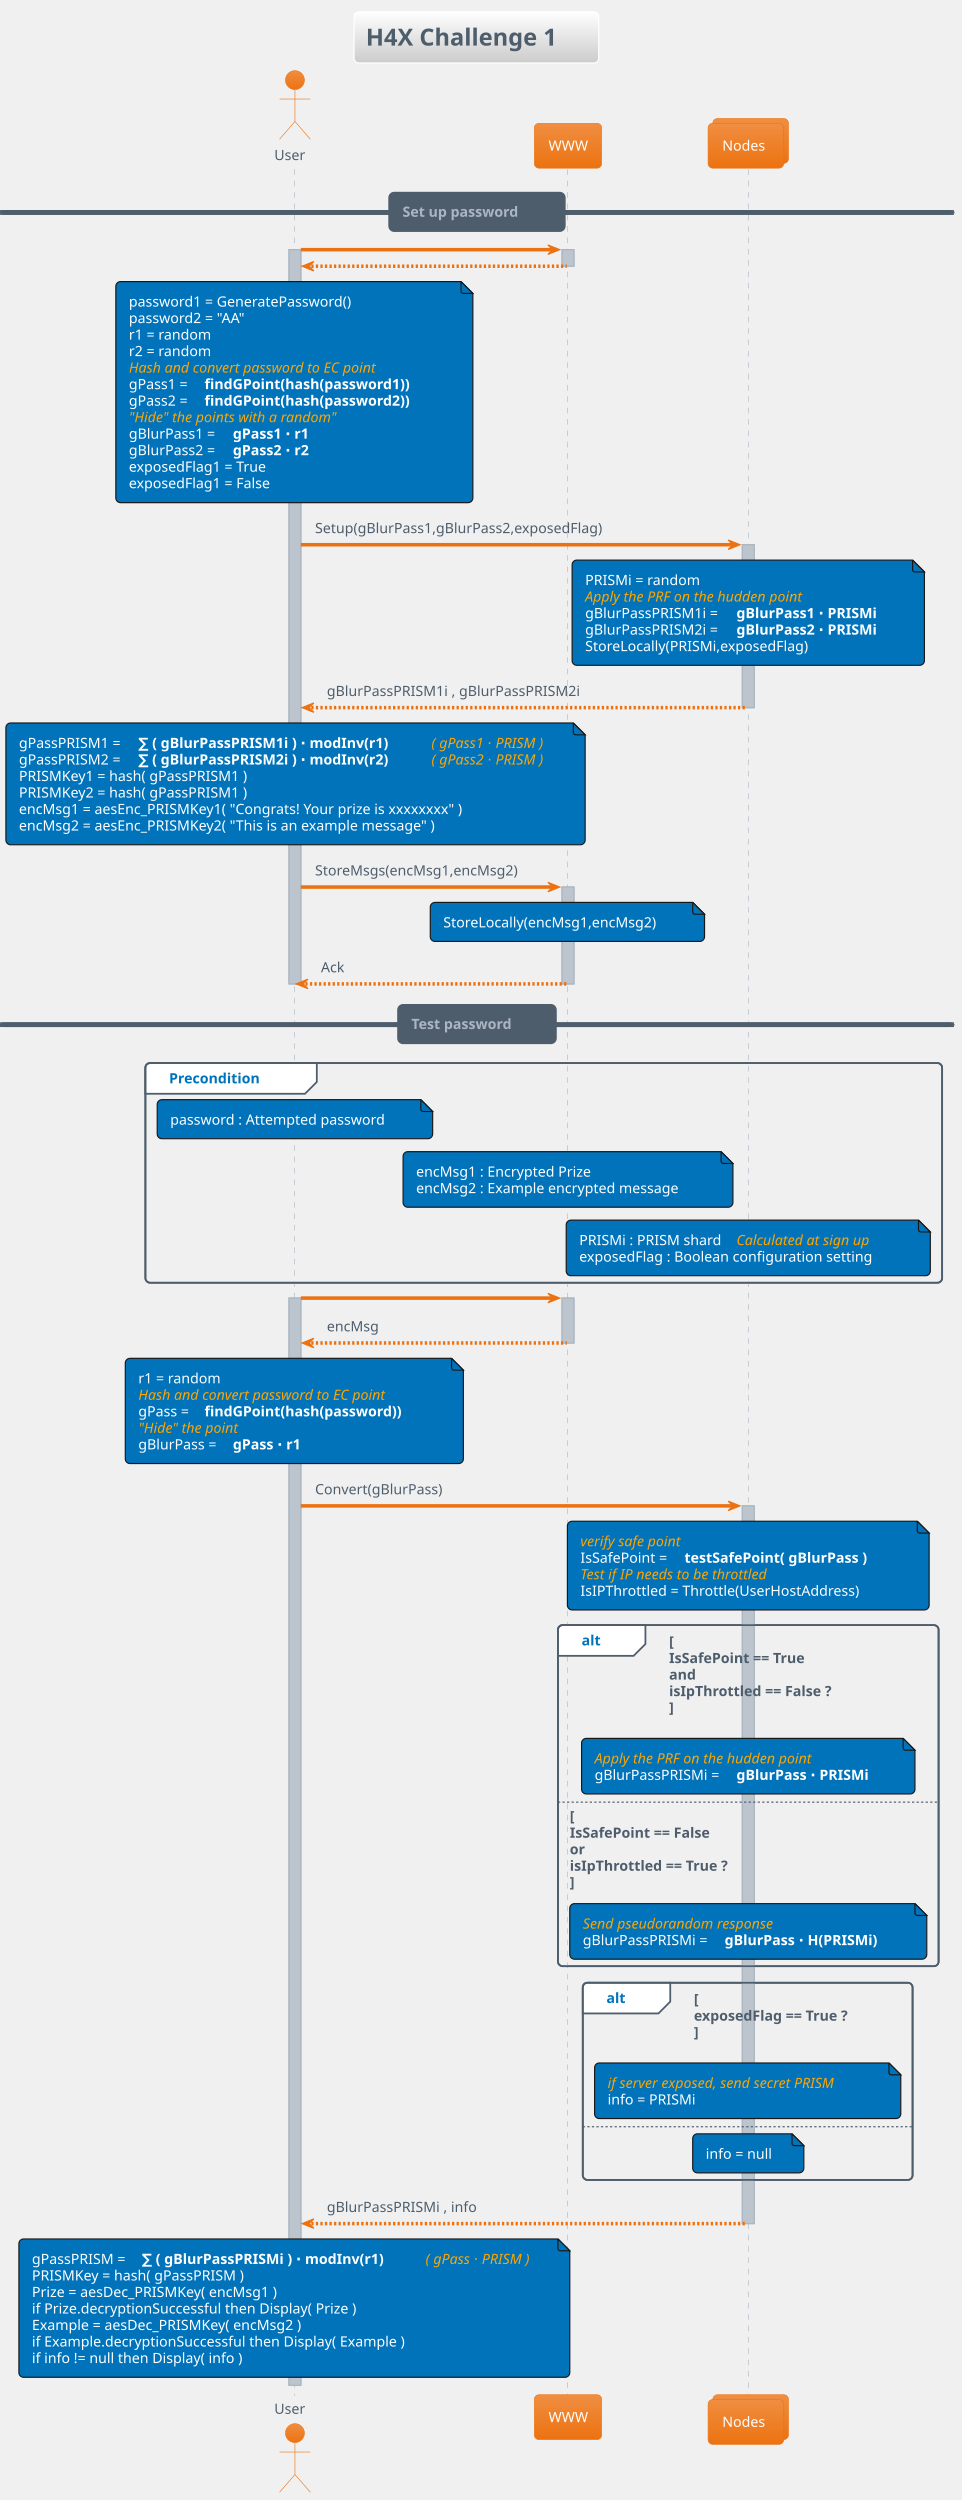
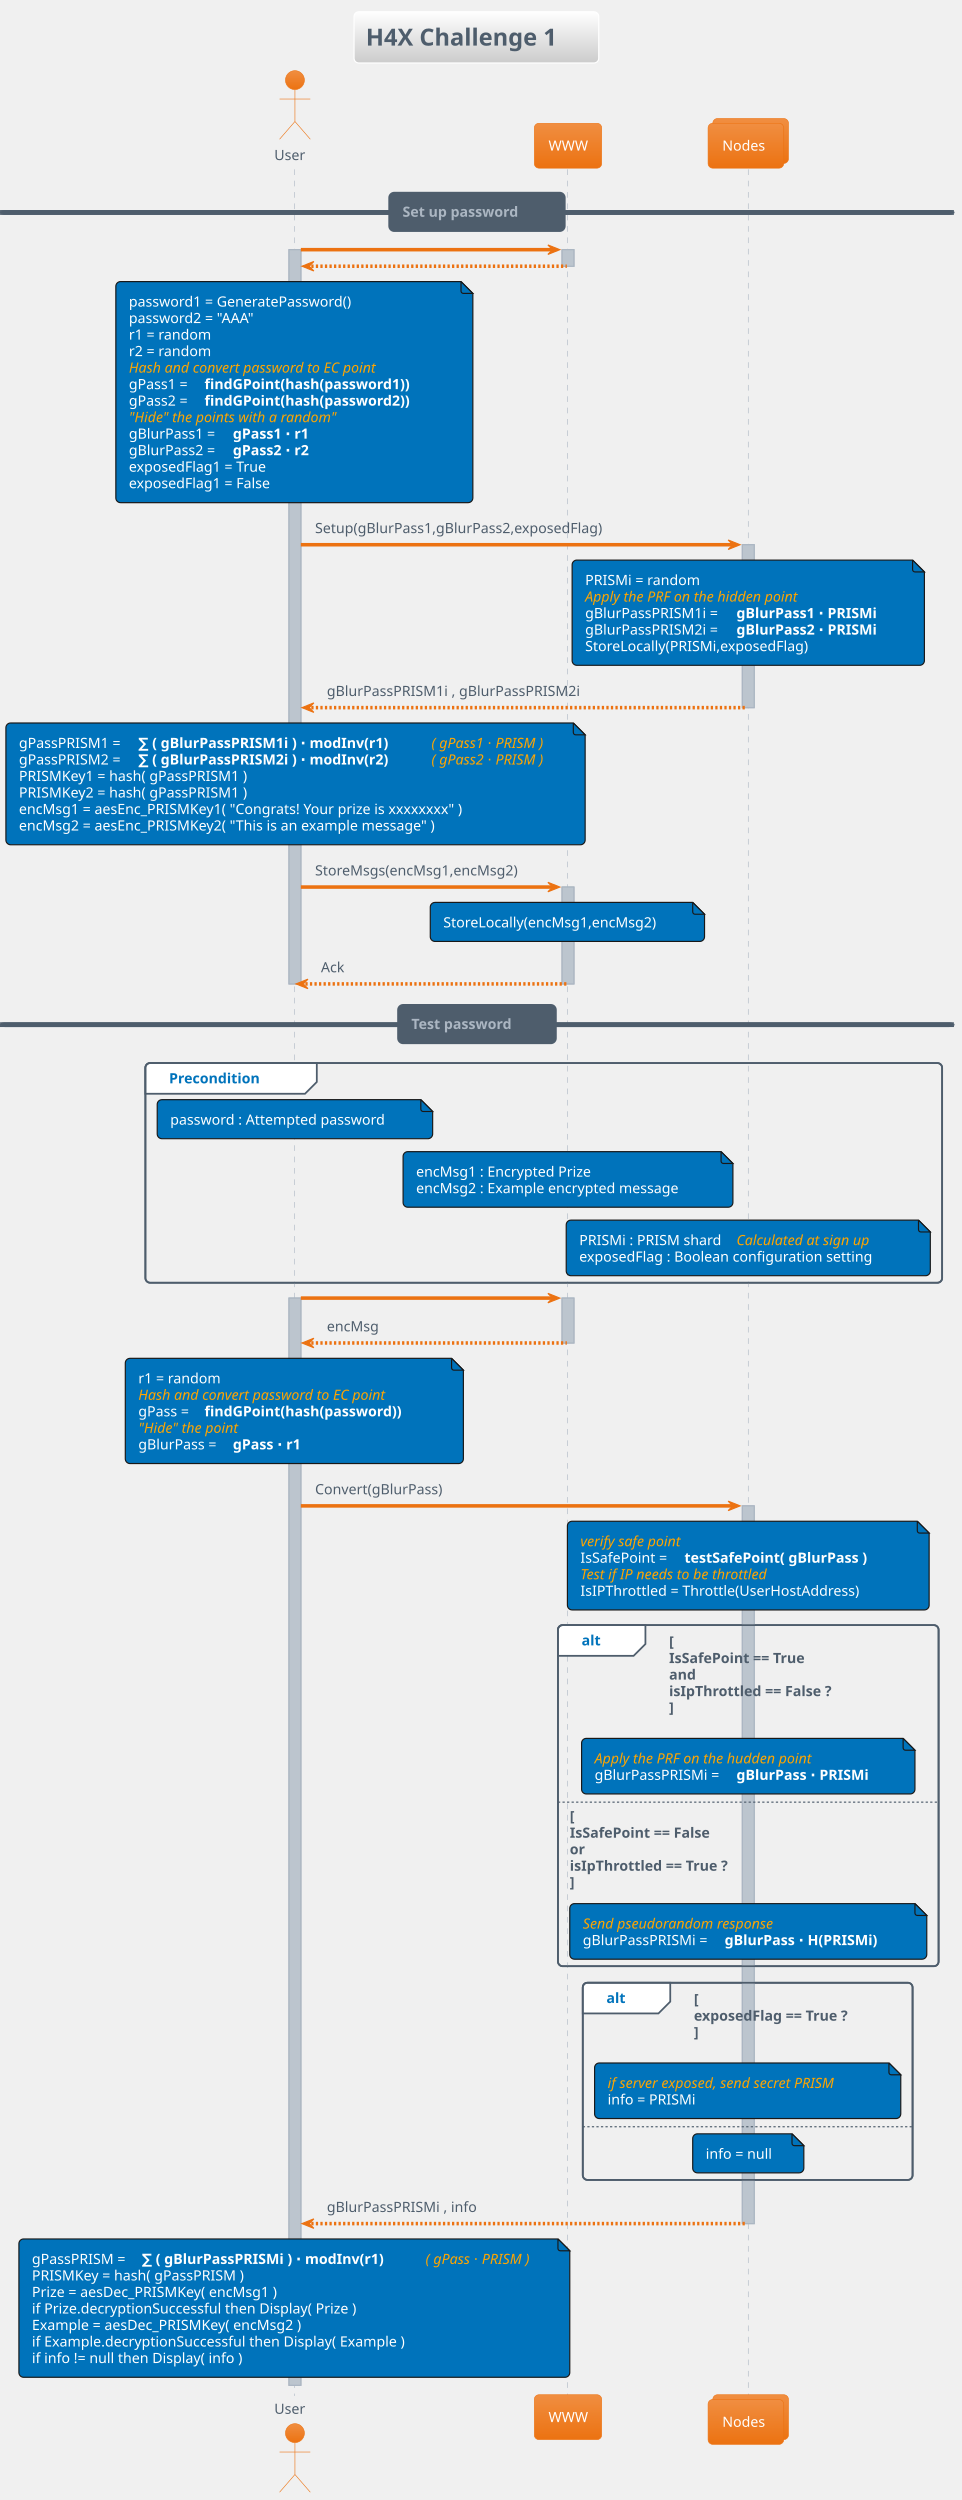
<svg xmlns="http://www.w3.org/2000/svg" contentStyleType="text/css" height="2203.125px" preserveAspectRatio="none" style="width:847px;height:2203px;" version="1.1" viewBox="0 0 847 2203" width="847.917px" zoomAndPan="magnify">
  <defs>
-     <linearGradient id="g1p8ynnoynlbl60" x1="50%" x2="50%" y1="0%" y2="100%">
+     <linearGradient id="g1lwelpd6hno7x0" x1="50%" x2="50%" y1="0%" y2="100%">
      <stop offset="0%" stop-color="#FFFFFF" />
      <stop offset="100%" stop-color="#CCCCCC" />
    </linearGradient>
-     <linearGradient id="g1p8ynnoynlbl61" x1="50%" x2="50%" y1="0%" y2="100%">
+     <linearGradient id="g1lwelpd6hno7x1" x1="50%" x2="50%" y1="0%" y2="100%">
      <stop offset="0%" stop-color="#F08E41" />
      <stop offset="100%" stop-color="#EC7211" />
    </linearGradient>
  </defs>
  <g>
-     <rect fill="url(#g1p8ynnoynlbl60)" height="45.085" id="_title" rx="4.167" ry="4.167" style="stroke:#FFFFFF;stroke-width:1.042;" width="215.625" x="311.979" y="10.417" />
+     <rect fill="url(#g1lwelpd6hno7x0)" height="45.085" id="_title" rx="4.167" ry="4.167" style="stroke:#FFFFFF;stroke-width:1.042;" width="215.625" x="311.979" y="10.417" />
    <text fill="#4E5D6C" font-family="&quot;Verdana&quot;" font-size="20.833" font-weight="bold" lengthAdjust="spacing" textLength="194.792" x="322.396" y="40.171">H4X Challenge 1</text>
    <rect fill="#BCC5CE" height="647.005" style="stroke:#ABB6C2;stroke-width:1.042;" width="10.417" x="254.688" y="220.019" />
    <rect fill="#BCC5CE" height="958.04" style="stroke:#ABB6C2;stroke-width:1.042;" width="10.417" x="254.688" y="1143.88" />
    <rect fill="#BCC5CE" height="14.583" style="stroke:#ABB6C2;stroke-width:1.042;" width="10.417" x="495.312" y="220.019" />
    <rect fill="#BCC5CE" height="85.352" style="stroke:#ABB6C2;stroke-width:1.042;" width="10.417" x="495.312" y="781.673" />
    <rect fill="#BCC5CE" height="39.551" style="stroke:#ABB6C2;stroke-width:1.042;" width="10.417" x="495.312" y="1143.88" />
    <rect fill="#BCC5CE" height="143.555" style="stroke:#ABB6C2;stroke-width:1.042;" width="10.417" x="654.167" y="480.013" />
    <rect fill="#BCC5CE" height="632.454" style="stroke:#ABB6C2;stroke-width:1.042;" width="10.417" x="654.167" y="1326.986" />
    <rect fill="none" height="193.555" rx="4.167" ry="4.167" style="stroke:#4E5D6C;stroke-width:1.562;" width="702.083" x="128.125" y="936.784" />
    <rect fill="none" height="300.553" rx="4.167" ry="4.167" style="stroke:#4E5D6C;stroke-width:1.562;" width="335.417" x="491.667" y="1432.064" />
    <rect fill="none" height="173.731" rx="4.167" ry="4.167" style="stroke:#4E5D6C;stroke-width:1.562;" width="290.625" x="513.542" y="1747.2" />
    <line style="stroke:#ABB6C2;stroke-width:0.521;stroke-dasharray:5.0,5.0;" x1="259.375" x2="259.375" y1="149.219" y2="2111.296" />
    <line style="stroke:#ABB6C2;stroke-width:0.521;stroke-dasharray:5.0,5.0;" x1="500" x2="500" y1="149.219" y2="2111.296" />
    <line style="stroke:#ABB6C2;stroke-width:0.521;stroke-dasharray:5.0,5.0;" x1="659.375" x2="659.375" y1="149.219" y2="2111.296" />
    <text fill="#4E5D6C" font-family="&quot;Verdana&quot;" font-size="12.5" lengthAdjust="spacing" textLength="30.208" x="241.667" y="141.062">User</text>
-     <ellipse cx="259.896" cy="70.606" fill="url(#g1p8ynnoynlbl61)" rx="8.333" ry="8.333" style="stroke:#EC7211;stroke-width:0.521;" />
+     <ellipse cx="259.896" cy="70.606" fill="url(#g1lwelpd6hno7x1)" rx="8.333" ry="8.333" style="stroke:#EC7211;stroke-width:0.521;" />
    <path d="M259.896,78.939 L259.896,107.064 M246.354,87.272 L273.438,87.272 M259.896,107.064 L246.354,122.689 M259.896,107.064 L273.438,122.689 " fill="none" style="stroke:#EC7211;stroke-width:0.521;" />
    <text fill="#4E5D6C" font-family="&quot;Verdana&quot;" font-size="12.5" lengthAdjust="spacing" textLength="30.208" x="241.667" y="2127.065">User</text>
-     <ellipse cx="259.896" cy="2144.075" fill="url(#g1p8ynnoynlbl61)" rx="8.333" ry="8.333" style="stroke:#EC7211;stroke-width:0.521;" />
+     <ellipse cx="259.896" cy="2144.075" fill="url(#g1lwelpd6hno7x1)" rx="8.333" ry="8.333" style="stroke:#EC7211;stroke-width:0.521;" />
    <path d="M259.896,2152.409 L259.896,2180.534 M246.354,2160.742 L273.438,2160.742 M259.896,2180.534 L246.354,2196.159 M259.896,2180.534 L273.438,2196.159 " fill="none" style="stroke:#EC7211;stroke-width:0.521;" />
-     <rect fill="url(#g1p8ynnoynlbl61)" height="39.551" rx="4.167" ry="4.167" style="stroke:#EC7211;stroke-width:0.521;" width="59.375" x="470.833" y="108.626" />
+     <rect fill="url(#g1lwelpd6hno7x1)" height="39.551" rx="4.167" ry="4.167" style="stroke:#EC7211;stroke-width:0.521;" width="59.375" x="470.833" y="108.626" />
    <text fill="#FFFFFF" font-family="&quot;Verdana&quot;" font-size="12.5" lengthAdjust="spacing" textLength="34.375" x="483.333" y="132.729">WWW</text>
-     <rect fill="url(#g1p8ynnoynlbl61)" height="39.551" rx="4.167" ry="4.167" style="stroke:#EC7211;stroke-width:0.521;" width="59.375" x="470.833" y="2110.254" />
+     <rect fill="url(#g1lwelpd6hno7x1)" height="39.551" rx="4.167" ry="4.167" style="stroke:#EC7211;stroke-width:0.521;" width="59.375" x="470.833" y="2110.254" />
    <text fill="#FFFFFF" font-family="&quot;Verdana&quot;" font-size="12.5" lengthAdjust="spacing" textLength="34.375" x="483.333" y="2134.357">WWW</text>
-     <rect fill="url(#g1p8ynnoynlbl61)" height="39.551" rx="4.167" ry="4.167" style="stroke:#EC7211;stroke-width:0.521;" width="66.667" x="628.125" y="104.46" />
-     <rect fill="url(#g1p8ynnoynlbl61)" height="39.551" rx="4.167" ry="4.167" style="stroke:#EC7211;stroke-width:0.521;" width="66.667" x="623.958" y="108.626" />
+     <rect fill="url(#g1lwelpd6hno7x1)" height="39.551" rx="4.167" ry="4.167" style="stroke:#EC7211;stroke-width:0.521;" width="66.667" x="628.125" y="104.46" />
+     <rect fill="url(#g1lwelpd6hno7x1)" height="39.551" rx="4.167" ry="4.167" style="stroke:#EC7211;stroke-width:0.521;" width="66.667" x="623.958" y="108.626" />
    <text fill="#FFFFFF" font-family="&quot;Verdana&quot;" font-size="12.5" lengthAdjust="spacing" textLength="41.667" x="636.458" y="132.729">Nodes</text>
-     <rect fill="url(#g1p8ynnoynlbl61)" height="39.551" rx="4.167" ry="4.167" style="stroke:#EC7211;stroke-width:0.521;" width="66.667" x="628.125" y="2110.254" />
-     <rect fill="url(#g1p8ynnoynlbl61)" height="39.551" rx="4.167" ry="4.167" style="stroke:#EC7211;stroke-width:0.521;" width="66.667" x="623.958" y="2114.421" />
+     <rect fill="url(#g1lwelpd6hno7x1)" height="39.551" rx="4.167" ry="4.167" style="stroke:#EC7211;stroke-width:0.521;" width="66.667" x="628.125" y="2110.254" />
+     <rect fill="url(#g1lwelpd6hno7x1)" height="39.551" rx="4.167" ry="4.167" style="stroke:#EC7211;stroke-width:0.521;" width="66.667" x="623.958" y="2114.421" />
    <text fill="#FFFFFF" font-family="&quot;Verdana&quot;" font-size="12.5" lengthAdjust="spacing" textLength="41.667" x="636.458" y="2138.523">Nodes</text>
    <rect fill="#BCC5CE" height="647.005" style="stroke:#ABB6C2;stroke-width:1.042;" width="10.417" x="254.688" y="220.019" />
    <rect fill="#BCC5CE" height="958.04" style="stroke:#ABB6C2;stroke-width:1.042;" width="10.417" x="254.688" y="1143.88" />
    <rect fill="#BCC5CE" height="14.583" style="stroke:#ABB6C2;stroke-width:1.042;" width="10.417" x="495.312" y="220.019" />
    <rect fill="#BCC5CE" height="85.352" style="stroke:#ABB6C2;stroke-width:1.042;" width="10.417" x="495.312" y="781.673" />
    <rect fill="#BCC5CE" height="39.551" style="stroke:#ABB6C2;stroke-width:1.042;" width="10.417" x="495.312" y="1143.88" />
    <rect fill="#BCC5CE" height="143.555" style="stroke:#ABB6C2;stroke-width:1.042;" width="10.417" x="654.167" y="480.013" />
    <rect fill="#BCC5CE" height="632.454" style="stroke:#ABB6C2;stroke-width:1.042;" width="10.417" x="654.167" y="1326.986" />
    <rect fill="#4E5D6C" height="3.125" rx="4.167" ry="4.167" style="stroke:#4E5D6C;stroke-width:1.042;" width="840.625" x="0" y="185.661" />
    <line style="stroke:#4E5D6C;stroke-width:1.042;" x1="0" x2="840.625" y1="185.661" y2="185.661" />
    <line style="stroke:#4E5D6C;stroke-width:1.042;" x1="0" x2="840.625" y1="188.786" y2="188.786" />
    <rect fill="#4E5D6C" height="33.301" rx="4.167" ry="4.167" style="stroke:#4E5D6C;stroke-width:2.083;" width="154.167" x="343.229" y="170.052" />
    <text fill="#ABB6C2" font-family="&quot;Verdana&quot;" font-size="12.5" font-weight="bold" lengthAdjust="spacing" textLength="125" x="354.688" y="191.03">Set up password</text>
    <polygon fill="#EC7211" points="482.812,215.853,493.229,220.019,482.812,224.186,486.979,220.019" style="stroke:#EC7211;stroke-width:1.042;" />
    <line style="stroke:#EC7211;stroke-width:3.125;" x1="265.104" x2="489.062" y1="220.019" y2="220.019" />
    <polygon fill="#EC7211" points="276.562,230.436,266.146,234.603,276.562,238.769,272.396,234.603" style="stroke:#EC7211;stroke-width:1.042;" />
    <line style="stroke:#EC7211;stroke-width:3.125;stroke-dasharray:2.0,2.0;" x1="270.312" x2="499.479" y1="234.603" y2="234.603" />
    <path d="M102.083,252.311 L102.083,438.769 A4.167,4.167 0 0 0 106.25,442.936 L412.5,442.936 A4.167,4.167 0 0 0 416.667,438.769 L416.667,258.561 L406.25,248.144 L106.25,248.144 A4.167,4.167 0 0 0 102.083,252.311 " fill="#0073BB" style="stroke:#181818;stroke-width:1.042;" />
    <path d="M406.25,248.144 L406.25,256.478 A2.083,2.083 0 0 0 408.333,258.561 L416.667,258.561 L406.25,248.144 " fill="#0073BB" style="stroke:#181818;stroke-width:1.042;" />
    <text fill="#FFFFFF" font-family="&quot;Verdana&quot;" font-size="12.5" lengthAdjust="spacing" textLength="223.958" x="113.542" y="270.164">password1 = GeneratePassword()</text>
-     <text fill="#FFFFFF" font-family="&quot;Verdana&quot;" font-size="12.5" lengthAdjust="spacing" textLength="116.667" x="113.542" y="284.715">password2 = "AA"</text>
+     <text fill="#FFFFFF" font-family="&quot;Verdana&quot;" font-size="12.5" lengthAdjust="spacing" textLength="125" x="113.542" y="284.715">password2 = "AAA"</text>
    <text fill="#FFFFFF" font-family="&quot;Verdana&quot;" font-size="12.5" lengthAdjust="spacing" textLength="82.292" x="113.542" y="299.265">r1 = random</text>
    <text fill="#FFFFFF" font-family="&quot;Verdana&quot;" font-size="12.5" lengthAdjust="spacing" textLength="82.292" x="113.542" y="313.816">r2 = random</text>
    <text fill="#FFA500" font-family="&quot;Verdana&quot;" font-size="12.5" font-style="italic" lengthAdjust="spacing" textLength="256.25" x="113.542" y="328.367">Hash and convert password to EC point</text>
    <text fill="#FFFFFF" font-family="&quot;Verdana&quot;" font-size="12.5" lengthAdjust="spacing" textLength="62.5" x="113.542" y="342.918">gPass1 =</text>
    <text fill="#FFFFFF" font-family="&quot;Verdana&quot;" font-size="12.5" font-weight="bold" lengthAdjust="spacing" textLength="215.625" x="180.208" y="342.918">findGPoint(hash(password1))</text>
    <text fill="#FFFFFF" font-family="&quot;Verdana&quot;" font-size="12.5" lengthAdjust="spacing" textLength="62.5" x="113.542" y="357.469">gPass2 =</text>
    <text fill="#FFFFFF" font-family="&quot;Verdana&quot;" font-size="12.5" font-weight="bold" lengthAdjust="spacing" textLength="215.625" x="180.208" y="357.469">findGPoint(hash(password2))</text>
    <text fill="#FFA500" font-family="&quot;Verdana&quot;" font-size="12.5" font-style="italic" lengthAdjust="spacing" textLength="215.625" x="113.542" y="372.019">"Hide" the points with a random"</text>
    <text fill="#FFFFFF" font-family="&quot;Verdana&quot;" font-size="12.5" lengthAdjust="spacing" textLength="87.5" x="113.542" y="386.57">gBlurPass1 =</text>
    <text fill="#FFFFFF" font-family="&quot;Verdana&quot;" font-size="12.5" font-weight="bold" lengthAdjust="spacing" textLength="81.25" x="205.208" y="386.57">gPass1 ⋅ r1</text>
    <text fill="#FFFFFF" font-family="&quot;Verdana&quot;" font-size="12.5" lengthAdjust="spacing" textLength="87.5" x="113.542" y="401.121">gBlurPass2 =</text>
    <text fill="#FFFFFF" font-family="&quot;Verdana&quot;" font-size="12.5" font-weight="bold" lengthAdjust="spacing" textLength="81.25" x="205.208" y="401.121">gPass2 ⋅ r2</text>
    <text fill="#FFFFFF" font-family="&quot;Verdana&quot;" font-size="12.5" lengthAdjust="spacing" textLength="138.542" x="113.542" y="415.672">exposedFlag1 = True</text>
    <text fill="#FFFFFF" font-family="&quot;Verdana&quot;" font-size="12.5" lengthAdjust="spacing" textLength="143.75" x="113.542" y="430.223">exposedFlag1 = False</text>
    <polygon fill="#EC7211" points="641.667,475.846,652.083,480.013,641.667,484.18,645.833,480.013" style="stroke:#EC7211;stroke-width:1.042;" />
    <line style="stroke:#EC7211;stroke-width:3.125;" x1="265.104" x2="647.917" y1="480.013" y2="480.013" />
    <text fill="#4E5D6C" font-family="&quot;Verdana&quot;" font-size="12.5" lengthAdjust="spacing" textLength="285.417" x="277.604" y="469.773">Setup(gBlurPass1,gBlurPass2,exposedFlag)</text>
    <path d="M504.167,497.721 L504.167,582.096 A4.167,4.167 0 0 0 508.333,586.263 L810.417,586.263 A4.167,4.167 0 0 0 814.583,582.096 L814.583,503.971 L804.167,493.555 L508.333,493.555 A4.167,4.167 0 0 0 504.167,497.721 " fill="#0073BB" style="stroke:#181818;stroke-width:1.042;" />
    <path d="M804.167,493.555 L804.167,501.888 A2.083,2.083 0 0 0 806.25,503.971 L814.583,503.971 L804.167,493.555 " fill="#0073BB" style="stroke:#181818;stroke-width:1.042;" />
    <text fill="#FFFFFF" font-family="&quot;Verdana&quot;" font-size="12.5" lengthAdjust="spacing" textLength="110.417" x="515.625" y="515.574">PRISMi = random</text>
-     <text fill="#FFA500" font-family="&quot;Verdana&quot;" font-size="12.5" font-style="italic" lengthAdjust="spacing" textLength="227.083" x="515.625" y="530.125">Apply the PRF on the hudden point</text>
+     <text fill="#FFA500" font-family="&quot;Verdana&quot;" font-size="12.5" font-style="italic" lengthAdjust="spacing" textLength="221.875" x="515.625" y="530.125">Apply the PRF on the hidden point</text>
    <text fill="#FFFFFF" font-family="&quot;Verdana&quot;" font-size="12.5" lengthAdjust="spacing" textLength="129.167" x="515.625" y="544.676">gBlurPassPRISM1i =</text>
    <text fill="#FFFFFF" font-family="&quot;Verdana&quot;" font-size="12.5" font-weight="bold" lengthAdjust="spacing" textLength="144.792" x="648.958" y="544.676">gBlurPass1 ⋅ PRISMi</text>
    <text fill="#FFFFFF" font-family="&quot;Verdana&quot;" font-size="12.5" lengthAdjust="spacing" textLength="129.167" x="515.625" y="559.226">gBlurPassPRISM2i =</text>
    <text fill="#FFFFFF" font-family="&quot;Verdana&quot;" font-size="12.5" font-weight="bold" lengthAdjust="spacing" textLength="144.792" x="648.958" y="559.226">gBlurPass2 ⋅ PRISMi</text>
    <text fill="#FFFFFF" font-family="&quot;Verdana&quot;" font-size="12.5" lengthAdjust="spacing" textLength="216.667" x="515.625" y="573.777">StoreLocally(PRISMi,exposedFlag)</text>
    <polygon fill="#EC7211" points="276.562,619.401,266.146,623.568,276.562,627.734,272.396,623.568" style="stroke:#EC7211;stroke-width:1.042;" />
    <line style="stroke:#EC7211;stroke-width:3.125;stroke-dasharray:2.0,2.0;" x1="270.312" x2="658.333" y1="623.568" y2="623.568" />
    <text fill="#4E5D6C" font-family="&quot;Verdana&quot;" font-size="12.5" lengthAdjust="spacing" textLength="241.667" x="288.021" y="613.328">gBlurPassPRISM1i , gBlurPassPRISM2i</text>
    <path d="M5.208,641.276 L5.208,740.234 A4.167,4.167 0 0 0 9.375,744.401 L511.458,744.401 A4.167,4.167 0 0 0 515.625,740.234 L515.625,647.526 L505.208,637.109 L9.375,637.109 A4.167,4.167 0 0 0 5.208,641.276 " fill="#0073BB" style="stroke:#181818;stroke-width:1.042;" />
    <path d="M505.208,637.109 L505.208,645.443 A2.083,2.083 0 0 0 507.292,647.526 L515.625,647.526 L505.208,637.109 " fill="#0073BB" style="stroke:#181818;stroke-width:1.042;" />
    <text fill="#FFFFFF" font-family="&quot;Verdana&quot;" font-size="12.5" lengthAdjust="spacing" textLength="101.042" x="16.667" y="659.129">gPassPRISM1 =</text>
    <text fill="#FFFFFF" font-family="&quot;Verdana&quot;" font-size="12.5" font-weight="bold" lengthAdjust="spacing" textLength="254.167" x="121.875" y="659.129">∑ ( gBlurPassPRISM1i ) ⋅ modInv(r1)</text>
    <text fill="#FFFFFF" font-family="&quot;Verdana&quot;" font-size="12.5" lengthAdjust="spacing" textLength="4.167" x="376.042" y="659.129"> </text>
    <text fill="#FFA500" font-family="&quot;Verdana&quot;" font-size="12.5" font-style="italic" lengthAdjust="spacing" textLength="114.583" x="380.208" y="659.129">( gPass1 ⋅ PRISM )</text>
    <text fill="#FFFFFF" font-family="&quot;Verdana&quot;" font-size="12.5" lengthAdjust="spacing" textLength="101.042" x="16.667" y="673.68">gPassPRISM2 =</text>
    <text fill="#FFFFFF" font-family="&quot;Verdana&quot;" font-size="12.5" font-weight="bold" lengthAdjust="spacing" textLength="254.167" x="121.875" y="673.68">∑ ( gBlurPassPRISM2i ) ⋅ modInv(r2)</text>
    <text fill="#FFFFFF" font-family="&quot;Verdana&quot;" font-size="12.5" lengthAdjust="spacing" textLength="4.167" x="376.042" y="673.68"> </text>
    <text fill="#FFA500" font-family="&quot;Verdana&quot;" font-size="12.5" font-style="italic" lengthAdjust="spacing" textLength="114.583" x="380.208" y="673.68">( gPass2 ⋅ PRISM )</text>
    <text fill="#FFFFFF" font-family="&quot;Verdana&quot;" font-size="12.5" lengthAdjust="spacing" textLength="225" x="16.667" y="688.23">PRISMKey1 = hash( gPassPRISM1 )</text>
    <text fill="#FFFFFF" font-family="&quot;Verdana&quot;" font-size="12.5" lengthAdjust="spacing" textLength="225" x="16.667" y="702.781">PRISMKey2 = hash( gPassPRISM1 )</text>
    <text fill="#FFFFFF" font-family="&quot;Verdana&quot;" font-size="12.5" lengthAdjust="spacing" textLength="430.208" x="16.667" y="717.332">encMsg1 = aesEnc_PRISMKey1( "Congrats! Your prize is xxxxxxxx" )</text>
    <text fill="#FFFFFF" font-family="&quot;Verdana&quot;" font-size="12.5" lengthAdjust="spacing" textLength="412.5" x="16.667" y="731.883">encMsg2 = aesEnc_PRISMKey2( "This is an example message" )</text>
    <polygon fill="#EC7211" points="482.812,777.506,493.229,781.673,482.812,785.84,486.979,781.673" style="stroke:#EC7211;stroke-width:1.042;" />
    <line style="stroke:#EC7211;stroke-width:3.125;" x1="265.104" x2="489.062" y1="781.673" y2="781.673" />
    <text fill="#4E5D6C" font-family="&quot;Verdana&quot;" font-size="12.5" lengthAdjust="spacing" textLength="200" x="277.604" y="771.433">StoreMsgs(encMsg1,encMsg2)</text>
    <path d="M379.167,799.381 L379.167,825.423 A4.167,4.167 0 0 0 383.333,829.59 L616.667,829.59 A4.167,4.167 0 0 0 620.833,825.423 L620.833,805.631 L610.417,795.215 L383.333,795.215 A4.167,4.167 0 0 0 379.167,799.381 " fill="#0073BB" style="stroke:#181818;stroke-width:1.042;" />
    <path d="M610.417,795.215 L610.417,803.548 A2.083,2.083 0 0 0 612.5,805.631 L620.833,805.631 L610.417,795.215 " fill="#0073BB" style="stroke:#181818;stroke-width:1.042;" />
    <text fill="#FFFFFF" font-family="&quot;Verdana&quot;" font-size="12.5" lengthAdjust="spacing" textLength="209.375" x="390.625" y="817.234">StoreLocally(encMsg1,encMsg2)</text>
    <polygon fill="#EC7211" points="271.354,862.858,260.938,867.025,271.354,871.191,267.188,867.025" style="stroke:#EC7211;stroke-width:1.042;" />
    <line style="stroke:#EC7211;stroke-width:3.125;stroke-dasharray:2.0,2.0;" x1="265.104" x2="499.479" y1="867.025" y2="867.025" />
    <text fill="#4E5D6C" font-family="&quot;Verdana&quot;" font-size="12.5" lengthAdjust="spacing" textLength="22.917" x="282.812" y="856.785">Ack</text>
    <rect fill="#4E5D6C" height="3.125" rx="4.167" ry="4.167" style="stroke:#4E5D6C;stroke-width:1.042;" width="840.625" x="0" y="901.384" />
    <line style="stroke:#4E5D6C;stroke-width:1.042;" x1="0" x2="840.625" y1="901.384" y2="901.384" />
    <line style="stroke:#4E5D6C;stroke-width:1.042;" x1="0" x2="840.625" y1="904.509" y2="904.509" />
    <rect fill="#4E5D6C" height="33.301" rx="4.167" ry="4.167" style="stroke:#4E5D6C;stroke-width:2.083;" width="138.542" x="351.042" y="885.775" />
    <text fill="#ABB6C2" font-family="&quot;Verdana&quot;" font-size="12.5" font-weight="bold" lengthAdjust="spacing" textLength="109.375" x="362.5" y="906.753">Test password</text>
    <path d="M132.292,936.784 L279.167,936.784 L279.167,953.418 L268.75,963.835 L128.125,963.835 L128.125,940.951 A4.167,4.167 0 0 1 132.292,936.784 " fill="#FFFFFF" style="stroke:#4E5D6C;stroke-width:1.562;" />
    <rect fill="none" height="193.555" rx="4.167" ry="4.167" style="stroke:#4E5D6C;stroke-width:1.562;" width="702.083" x="128.125" y="936.784" />
    <text fill="#0073BB" font-family="&quot;Verdana&quot;" font-size="12.5" font-weight="bold" lengthAdjust="spacing" textLength="93.75" x="148.958" y="954.637">Precondition</text>
    <path d="M138.542,973.21 L138.542,999.251 A4.167,4.167 0 0 0 142.708,1003.418 L377.083,1003.418 A4.167,4.167 0 0 0 381.25,999.251 L381.25,979.46 L370.833,969.043 L142.708,969.043 A4.167,4.167 0 0 0 138.542,973.21 " fill="#0073BB" style="stroke:#181818;stroke-width:1.042;" />
    <path d="M370.833,969.043 L370.833,977.376 A2.083,2.083 0 0 0 372.917,979.46 L381.25,979.46 L370.833,969.043 " fill="#0073BB" style="stroke:#181818;stroke-width:1.042;" />
    <text fill="#FFFFFF" font-family="&quot;Verdana&quot;" font-size="12.5" lengthAdjust="spacing" textLength="210.417" x="150" y="991.062">password : Attempted password</text>
    <path d="M355.208,1019.01 L355.208,1059.635 A4.167,4.167 0 0 0 359.375,1063.802 L641.667,1063.802 A4.167,4.167 0 0 0 645.833,1059.635 L645.833,1025.26 L635.417,1014.844 L359.375,1014.844 A4.167,4.167 0 0 0 355.208,1019.01 " fill="#0073BB" style="stroke:#181818;stroke-width:1.042;" />
    <path d="M635.417,1014.844 L635.417,1023.177 A2.083,2.083 0 0 0 637.5,1025.26 L645.833,1025.26 L635.417,1014.844 " fill="#0073BB" style="stroke:#181818;stroke-width:1.042;" />
    <text fill="#FFFFFF" font-family="&quot;Verdana&quot;" font-size="12.5" lengthAdjust="spacing" textLength="170.833" x="366.667" y="1036.863">encMsg1 : Encrypted Prize</text>
    <text fill="#FFFFFF" font-family="&quot;Verdana&quot;" font-size="12.5" lengthAdjust="spacing" textLength="258.333" x="366.667" y="1051.414">encMsg2 : Example encrypted message</text>
    <path d="M498.958,1079.362 L498.958,1119.987 A4.167,4.167 0 0 0 503.125,1124.154 L815.625,1124.154 A4.167,4.167 0 0 0 819.792,1119.987 L819.792,1085.612 L809.375,1075.195 L503.125,1075.195 A4.167,4.167 0 0 0 498.958,1079.362 " fill="#0073BB" style="stroke:#181818;stroke-width:1.042;" />
    <path d="M809.375,1075.195 L809.375,1083.529 A2.083,2.083 0 0 0 811.458,1085.612 L819.792,1085.612 L809.375,1075.195 " fill="#0073BB" style="stroke:#181818;stroke-width:1.042;" />
    <text fill="#FFFFFF" font-family="&quot;Verdana&quot;" font-size="12.5" lengthAdjust="spacing" textLength="134.375" x="510.417" y="1097.215">PRISMi : PRISM shard</text>
    <text fill="#FFA500" font-family="&quot;Verdana&quot;" font-size="12.5" font-style="italic" lengthAdjust="spacing" textLength="137.5" x="648.958" y="1097.215">Calculated at sign up</text>
    <text fill="#FFFFFF" font-family="&quot;Verdana&quot;" font-size="12.5" lengthAdjust="spacing" textLength="288.542" x="510.417" y="1111.765">exposedFlag : Boolean configuration setting</text>
    <polygon fill="#EC7211" points="482.812,1139.714,493.229,1143.88,482.812,1148.047,486.979,1143.88" style="stroke:#EC7211;stroke-width:1.042;" />
    <line style="stroke:#EC7211;stroke-width:3.125;" x1="265.104" x2="489.062" y1="1143.88" y2="1143.88" />
    <polygon fill="#EC7211" points="276.562,1179.264,266.146,1183.431,276.562,1187.598,272.396,1183.431" style="stroke:#EC7211;stroke-width:1.042;" />
    <line style="stroke:#EC7211;stroke-width:3.125;stroke-dasharray:2.0,2.0;" x1="270.312" x2="499.479" y1="1183.431" y2="1183.431" />
    <text fill="#4E5D6C" font-family="&quot;Verdana&quot;" font-size="12.5" lengthAdjust="spacing" textLength="50" x="288.021" y="1173.191">encMsg</text>
    <path d="M110.417,1201.139 L110.417,1285.514 A4.167,4.167 0 0 0 114.583,1289.681 L404.167,1289.681 A4.167,4.167 0 0 0 408.333,1285.514 L408.333,1207.389 L397.917,1196.973 L114.583,1196.973 A4.167,4.167 0 0 0 110.417,1201.139 " fill="#0073BB" style="stroke:#181818;stroke-width:1.042;" />
    <path d="M397.917,1196.973 L397.917,1205.306 A2.083,2.083 0 0 0 400,1207.389 L408.333,1207.389 L397.917,1196.973 " fill="#0073BB" style="stroke:#181818;stroke-width:1.042;" />
    <text fill="#FFFFFF" font-family="&quot;Verdana&quot;" font-size="12.5" lengthAdjust="spacing" textLength="82.292" x="121.875" y="1218.992">r1 = random</text>
    <text fill="#FFA500" font-family="&quot;Verdana&quot;" font-size="12.5" font-style="italic" lengthAdjust="spacing" textLength="256.25" x="121.875" y="1233.543">Hash and convert password to EC point</text>
    <text fill="#FFFFFF" font-family="&quot;Verdana&quot;" font-size="12.5" lengthAdjust="spacing" textLength="54.167" x="121.875" y="1248.094">gPass =</text>
    <text fill="#FFFFFF" font-family="&quot;Verdana&quot;" font-size="12.5" font-weight="bold" lengthAdjust="spacing" textLength="207.292" x="180.208" y="1248.094">findGPoint(hash(password))</text>
    <text fill="#FFA500" font-family="&quot;Verdana&quot;" font-size="12.5" font-style="italic" lengthAdjust="spacing" textLength="105.208" x="121.875" y="1262.644">"Hide" the point</text>
    <text fill="#FFFFFF" font-family="&quot;Verdana&quot;" font-size="12.5" lengthAdjust="spacing" textLength="79.167" x="121.875" y="1277.195">gBlurPass =</text>
    <text fill="#FFFFFF" font-family="&quot;Verdana&quot;" font-size="12.5" font-weight="bold" lengthAdjust="spacing" textLength="72.917" x="205.208" y="1277.195">gPass ⋅ r1</text>
    <polygon fill="#EC7211" points="641.667,1322.819,652.083,1326.986,641.667,1331.152,645.833,1326.986" style="stroke:#EC7211;stroke-width:1.042;" />
    <line style="stroke:#EC7211;stroke-width:3.125;" x1="265.104" x2="647.917" y1="1326.986" y2="1326.986" />
    <text fill="#4E5D6C" font-family="&quot;Verdana&quot;" font-size="12.5" lengthAdjust="spacing" textLength="125" x="277.604" y="1316.746">Convert(gBlurPass)</text>
    <path d="M500,1344.694 L500,1414.486 A4.167,4.167 0 0 0 504.167,1418.652 L814.583,1418.652 A4.167,4.167 0 0 0 818.75,1414.486 L818.75,1350.944 L808.333,1340.527 L504.167,1340.527 A4.167,4.167 0 0 0 500,1344.694 " fill="#0073BB" style="stroke:#181818;stroke-width:1.042;" />
    <path d="M808.333,1340.527 L808.333,1348.861 A2.083,2.083 0 0 0 810.417,1350.944 L818.75,1350.944 L808.333,1340.527 " fill="#0073BB" style="stroke:#181818;stroke-width:1.042;" />
    <text fill="#FFA500" font-family="&quot;Verdana&quot;" font-size="12.5" font-style="italic" lengthAdjust="spacing" textLength="103.125" x="511.458" y="1362.547">verify safe point</text>
    <text fill="#FFFFFF" font-family="&quot;Verdana&quot;" font-size="12.5" lengthAdjust="spacing" textLength="87.5" x="511.458" y="1377.098">IsSafePoint =</text>
    <text fill="#FFFFFF" font-family="&quot;Verdana&quot;" font-size="12.5" font-weight="bold" lengthAdjust="spacing" textLength="194.792" x="603.125" y="1377.098">testSafePoint( gBlurPass )</text>
    <text fill="#FFA500" font-family="&quot;Verdana&quot;" font-size="12.5" font-style="italic" lengthAdjust="spacing" textLength="197.917" x="511.458" y="1391.648">Test if IP needs to be throttled</text>
    <text fill="#FFFFFF" font-family="&quot;Verdana&quot;" font-size="12.5" lengthAdjust="spacing" textLength="275" x="511.458" y="1406.199">IsIPThrottled = Throttle(UserHostAddress)</text>
    <path d="M495.833,1432.064 L568.75,1432.064 L568.75,1448.698 L558.333,1459.115 L491.667,1459.115 L491.667,1436.23 A4.167,4.167 0 0 1 495.833,1432.064 " fill="#FFFFFF" style="stroke:#4E5D6C;stroke-width:1.562;" />
    <rect fill="none" height="300.553" rx="4.167" ry="4.167" style="stroke:#4E5D6C;stroke-width:1.562;" width="335.417" x="491.667" y="1432.064" />
    <text fill="#0073BB" font-family="&quot;Verdana&quot;" font-size="12.5" font-weight="bold" lengthAdjust="spacing" textLength="19.792" x="512.5" y="1449.917">alt</text>
    <text fill="#4E5D6C" font-family="&quot;Verdana&quot;" font-size="12.5" font-weight="bold" lengthAdjust="spacing" textLength="5.208" x="589.583" y="1450.958">[</text>
    <text fill="#4E5D6C" font-family="&quot;Verdana&quot;" font-size="12.5" font-weight="bold" lengthAdjust="spacing" textLength="146.875" x="589.583" y="1465.509">IsSafePoint == True</text>
    <text fill="#4E5D6C" font-family="&quot;Verdana&quot;" font-size="12.5" font-weight="bold" lengthAdjust="spacing" textLength="28.125" x="589.583" y="1480.06">and</text>
    <text fill="#4E5D6C" font-family="&quot;Verdana&quot;" font-size="12.5" font-weight="bold" lengthAdjust="spacing" textLength="175" x="589.583" y="1494.611">isIpThrottled == False ?</text>
    <text fill="#4E5D6C" font-family="&quot;Verdana&quot;" font-size="12.5" font-weight="bold" lengthAdjust="spacing" textLength="5.208" x="589.583" y="1509.161">]</text>
    <path d="M512.5,1536.035 L512.5,1576.66 A4.167,4.167 0 0 0 516.667,1580.827 L802.083,1580.827 A4.167,4.167 0 0 0 806.25,1576.66 L806.25,1542.285 L795.833,1531.869 L516.667,1531.869 A4.167,4.167 0 0 0 512.5,1536.035 " fill="#0073BB" style="stroke:#181818;stroke-width:1.042;" />
    <path d="M795.833,1531.869 L795.833,1540.202 A2.083,2.083 0 0 0 797.917,1542.285 L806.25,1542.285 L795.833,1531.869 " fill="#0073BB" style="stroke:#181818;stroke-width:1.042;" />
    <text fill="#FFA500" font-family="&quot;Verdana&quot;" font-size="12.5" font-style="italic" lengthAdjust="spacing" textLength="227.083" x="523.958" y="1553.888">Apply the PRF on the hudden point</text>
    <text fill="#FFFFFF" font-family="&quot;Verdana&quot;" font-size="12.5" lengthAdjust="spacing" textLength="120.833" x="523.958" y="1568.439">gBlurPassPRISMi =</text>
    <text fill="#FFFFFF" font-family="&quot;Verdana&quot;" font-size="12.5" font-weight="bold" lengthAdjust="spacing" textLength="136.458" x="648.958" y="1568.439">gBlurPass ⋅ PRISMi</text>
    <line style="stroke:#4E5D6C;stroke-width:1.042;stroke-dasharray:2.0,2.0;" x1="491.667" x2="827.083" y1="1588.053" y2="1588.053" />
    <text fill="#4E5D6C" font-family="&quot;Verdana&quot;" font-size="12.5" font-weight="bold" lengthAdjust="spacing" textLength="5.208" x="502.083" y="1604.864">[</text>
    <text fill="#4E5D6C" font-family="&quot;Verdana&quot;" font-size="12.5" font-weight="bold" lengthAdjust="spacing" textLength="153.125" x="502.083" y="1619.415">IsSafePoint == False</text>
    <text fill="#4E5D6C" font-family="&quot;Verdana&quot;" font-size="12.5" font-weight="bold" lengthAdjust="spacing" textLength="15.625" x="502.083" y="1633.966">or</text>
    <text fill="#4E5D6C" font-family="&quot;Verdana&quot;" font-size="12.5" font-weight="bold" lengthAdjust="spacing" textLength="168.75" x="502.083" y="1648.517">isIpThrottled == True ?</text>
    <text fill="#4E5D6C" font-family="&quot;Verdana&quot;" font-size="12.5" font-weight="bold" lengthAdjust="spacing" textLength="5.208" x="502.083" y="1663.068">]</text>
    <path d="M502.083,1681.641 L502.083,1722.266 A4.167,4.167 0 0 0 506.25,1726.432 L812.5,1726.432 A4.167,4.167 0 0 0 816.667,1722.266 L816.667,1687.891 L806.25,1677.474 L506.25,1677.474 A4.167,4.167 0 0 0 502.083,1681.641 " fill="#0073BB" style="stroke:#181818;stroke-width:1.042;" />
    <path d="M806.25,1677.474 L806.25,1685.807 A2.083,2.083 0 0 0 808.333,1687.891 L816.667,1687.891 L806.25,1677.474 " fill="#0073BB" style="stroke:#181818;stroke-width:1.042;" />
    <text fill="#FFA500" font-family="&quot;Verdana&quot;" font-size="12.5" font-style="italic" lengthAdjust="spacing" textLength="198.958" x="513.542" y="1699.493">Send pseudorandom response</text>
    <text fill="#FFFFFF" font-family="&quot;Verdana&quot;" font-size="12.5" lengthAdjust="spacing" textLength="120.833" x="513.542" y="1714.044">gBlurPassPRISMi =</text>
    <text fill="#FFFFFF" font-family="&quot;Verdana&quot;" font-size="12.5" font-weight="bold" lengthAdjust="spacing" textLength="157.292" x="638.542" y="1714.044">gBlurPass ⋅ H(PRISMi)</text>
    <path d="M517.708,1747.2 L590.625,1747.2 L590.625,1763.835 L580.208,1774.251 L513.542,1774.251 L513.542,1751.367 A4.167,4.167 0 0 1 517.708,1747.2 " fill="#FFFFFF" style="stroke:#4E5D6C;stroke-width:1.562;" />
    <rect fill="none" height="173.731" rx="4.167" ry="4.167" style="stroke:#4E5D6C;stroke-width:1.562;" width="290.625" x="513.542" y="1747.2" />
    <text fill="#0073BB" font-family="&quot;Verdana&quot;" font-size="12.5" font-weight="bold" lengthAdjust="spacing" textLength="19.792" x="534.375" y="1765.053">alt</text>
    <text fill="#4E5D6C" font-family="&quot;Verdana&quot;" font-size="12.5" font-weight="bold" lengthAdjust="spacing" textLength="5.208" x="611.458" y="1766.095">[</text>
    <text fill="#4E5D6C" font-family="&quot;Verdana&quot;" font-size="12.5" font-weight="bold" lengthAdjust="spacing" textLength="167.708" x="611.458" y="1780.646">exposedFlag == True ?</text>
    <text fill="#4E5D6C" font-family="&quot;Verdana&quot;" font-size="12.5" font-weight="bold" lengthAdjust="spacing" textLength="5.208" x="611.458" y="1795.197">]</text>
    <path d="M523.958,1822.07 L523.958,1862.695 A4.167,4.167 0 0 0 528.125,1866.862 L789.583,1866.862 A4.167,4.167 0 0 0 793.75,1862.695 L793.75,1828.32 L783.333,1817.904 L528.125,1817.904 A4.167,4.167 0 0 0 523.958,1822.07 " fill="#0073BB" style="stroke:#181818;stroke-width:1.042;" />
    <path d="M783.333,1817.904 L783.333,1826.237 A2.083,2.083 0 0 0 785.417,1828.32 L793.75,1828.32 L783.333,1817.904 " fill="#0073BB" style="stroke:#181818;stroke-width:1.042;" />
    <text fill="#FFA500" font-family="&quot;Verdana&quot;" font-size="12.5" font-style="italic" lengthAdjust="spacing" textLength="237.5" x="535.417" y="1839.923">if server exposed, send secret PRISM</text>
    <text fill="#FFFFFF" font-family="&quot;Verdana&quot;" font-size="12.5" lengthAdjust="spacing" textLength="84.375" x="535.417" y="1854.474">info = PRISMi</text>
    <line style="stroke:#4E5D6C;stroke-width:1.042;stroke-dasharray:2.0,2.0;" x1="513.542" x2="804.167" y1="1874.089" y2="1874.089" />
    <path d="M610.417,1884.505 L610.417,1910.547 A4.167,4.167 0 0 0 614.583,1914.714 L704.167,1914.714 A4.167,4.167 0 0 0 708.333,1910.547 L708.333,1890.755 L697.917,1880.339 L614.583,1880.339 A4.167,4.167 0 0 0 610.417,1884.505 " fill="#0073BB" style="stroke:#181818;stroke-width:1.042;" />
    <path d="M697.917,1880.339 L697.917,1888.672 A2.083,2.083 0 0 0 700,1890.755 L708.333,1890.755 L697.917,1880.339 " fill="#0073BB" style="stroke:#181818;stroke-width:1.042;" />
    <text fill="#FFFFFF" font-family="&quot;Verdana&quot;" font-size="12.5" lengthAdjust="spacing" textLength="65.625" x="621.875" y="1902.358">info = null</text>
    <polygon fill="#EC7211" points="276.562,1955.273,266.146,1959.44,276.562,1963.607,272.396,1959.44" style="stroke:#EC7211;stroke-width:1.042;" />
    <line style="stroke:#EC7211;stroke-width:3.125;stroke-dasharray:2.0,2.0;" x1="270.312" x2="658.333" y1="1959.44" y2="1959.44" />
    <text fill="#4E5D6C" font-family="&quot;Verdana&quot;" font-size="12.5" lengthAdjust="spacing" textLength="142.708" x="288.021" y="1949.2">gBlurPassPRISMi , info</text>
    <path d="M16.667,1977.148 L16.667,2090.69 A4.167,4.167 0 0 0 20.833,2094.857 L497.917,2094.857 A4.167,4.167 0 0 0 502.083,2090.69 L502.083,1983.398 L491.667,1972.982 L20.833,1972.982 A4.167,4.167 0 0 0 16.667,1977.148 " fill="#0073BB" style="stroke:#181818;stroke-width:1.042;" />
    <path d="M491.667,1972.982 L491.667,1981.315 A2.083,2.083 0 0 0 493.75,1983.398 L502.083,1983.398 L491.667,1972.982 " fill="#0073BB" style="stroke:#181818;stroke-width:1.042;" />
    <text fill="#FFFFFF" font-family="&quot;Verdana&quot;" font-size="12.5" lengthAdjust="spacing" textLength="92.708" x="28.125" y="1995.001">gPassPRISM =</text>
    <text fill="#FFFFFF" font-family="&quot;Verdana&quot;" font-size="12.5" font-weight="bold" lengthAdjust="spacing" textLength="245.833" x="125" y="1995.001">∑ ( gBlurPassPRISMi ) ⋅ modInv(r1)</text>
    <text fill="#FFFFFF" font-family="&quot;Verdana&quot;" font-size="12.5" lengthAdjust="spacing" textLength="4.167" x="370.833" y="1995.001"> </text>
    <text fill="#FFA500" font-family="&quot;Verdana&quot;" font-size="12.5" font-style="italic" lengthAdjust="spacing" textLength="106.25" x="375" y="1995.001">( gPass ⋅ PRISM )</text>
    <text fill="#FFFFFF" font-family="&quot;Verdana&quot;" font-size="12.5" lengthAdjust="spacing" textLength="208.333" x="28.125" y="2009.552">PRISMKey = hash( gPassPRISM )</text>
    <text fill="#FFFFFF" font-family="&quot;Verdana&quot;" font-size="12.5" lengthAdjust="spacing" textLength="241.667" x="28.125" y="2024.103">Prize = aesDec_PRISMKey( encMsg1 )</text>
    <text fill="#FFFFFF" font-family="&quot;Verdana&quot;" font-size="12.5" lengthAdjust="spacing" textLength="317.708" x="28.125" y="2038.654">if Prize.decryptionSuccessful then Display( Prize )</text>
    <text fill="#FFFFFF" font-family="&quot;Verdana&quot;" font-size="12.5" lengthAdjust="spacing" textLength="265.625" x="28.125" y="2053.204">Example = aesDec_PRISMKey( encMsg2 )</text>
    <text fill="#FFFFFF" font-family="&quot;Verdana&quot;" font-size="12.5" lengthAdjust="spacing" textLength="365.625" x="28.125" y="2067.755">if Example.decryptionSuccessful then Display( Example )</text>
    <text fill="#FFFFFF" font-family="&quot;Verdana&quot;" font-size="12.5" lengthAdjust="spacing" textLength="209.375" x="28.125" y="2082.306">if info != null then Display( info )</text>
  </g>
</svg>
